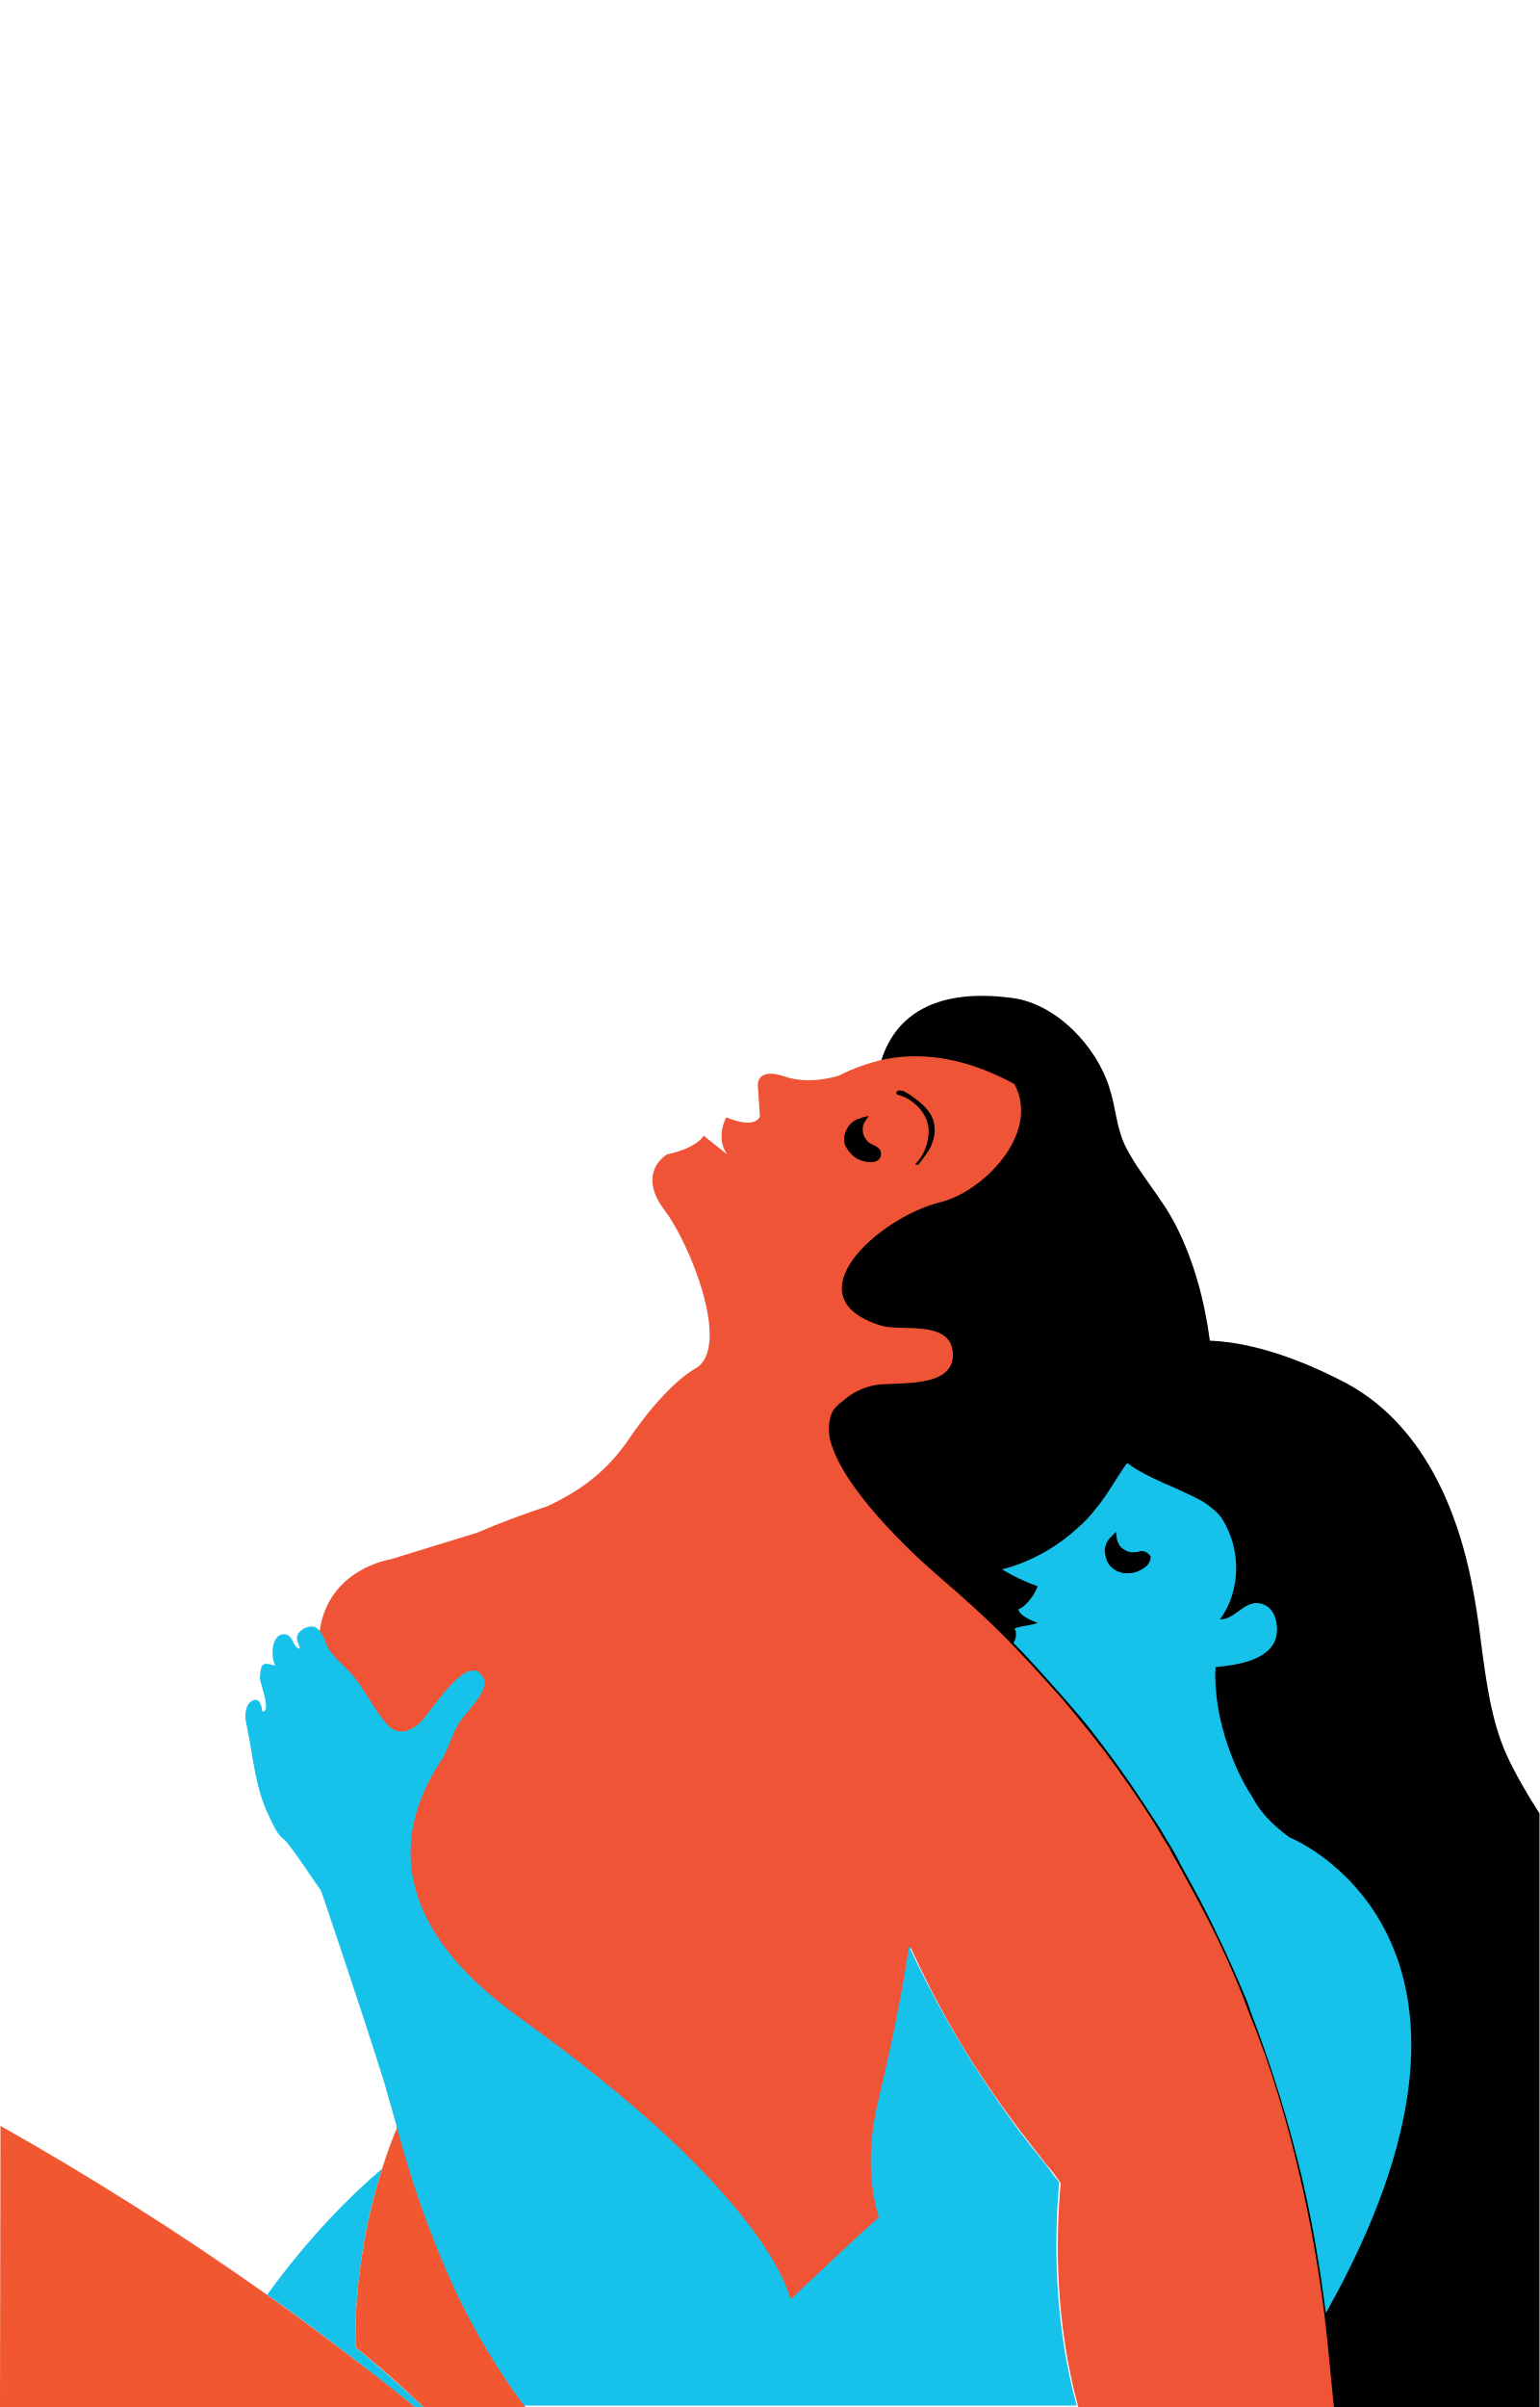
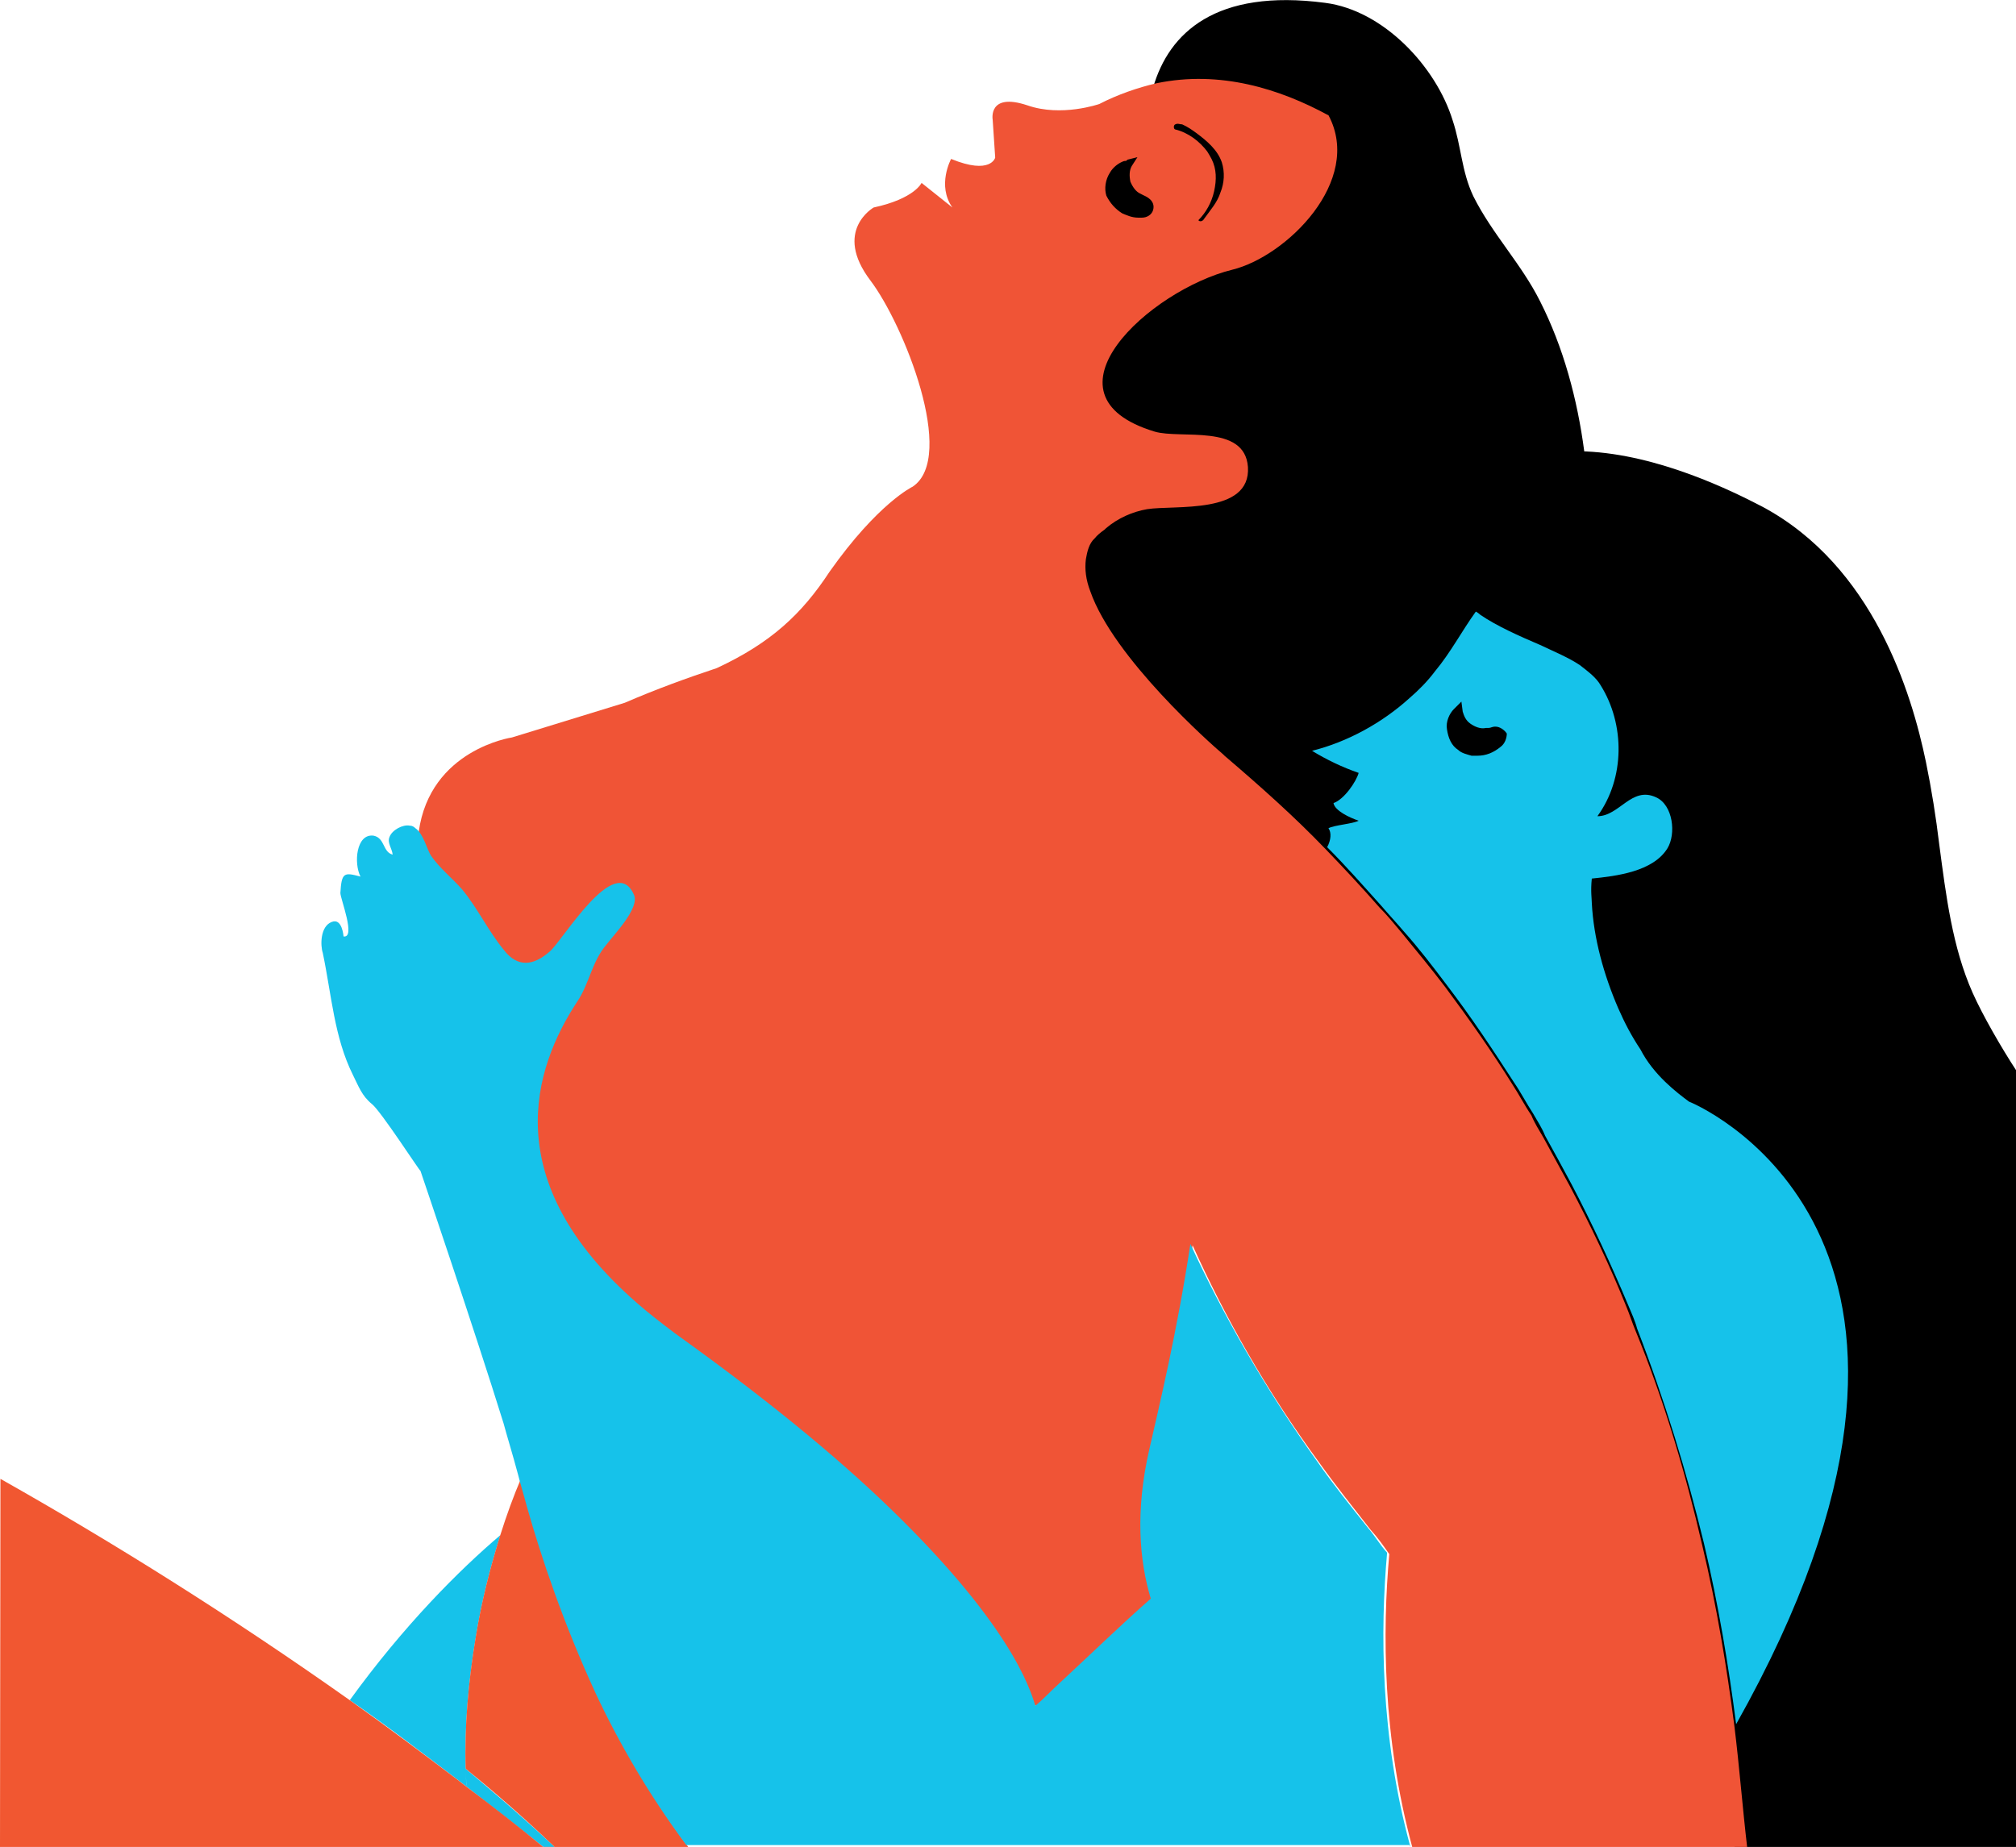
- <svg xmlns="http://www.w3.org/2000/svg" version="1.1" id="_x31_" x="0px" y="0px" viewBox="0 0 320 500" enable-background="new 0 0 320 500" xml:space="preserve">
-   <g>
-     <path d="M275.3,500h44.6V376.7c-2.3-3.5-5.3-8.7-6.9-12.3c-3.2-7.2-4.2-15.3-5.3-23.6c-0.5-4.2-1.2-8.6-2.1-13   c-2.3-11.1-8.4-31.1-25.9-40.5c-4.8-2.5-16.5-8.3-28.1-8.8c0,0,0,0-0.2,0c-1.1-8.3-3.3-16.5-7-23.8c-3-6-7.6-10.7-10.6-16.7   c-1.9-4-1.9-7.9-3.3-12.1c-2.6-8.4-10.9-17.4-20.2-18.6c-17.4-2.3-24.8,4.8-27.3,13.4C96.7,313.3,275.3,500,275.3,500z" />
-     <path id="red_eye" d="M182.5,238.4c-0.4-0.2-0.7-0.4-0.9-0.5l-0.4-0.2c-0.7-0.4-1.2-1.1-1.6-1.9c-0.4-0.9-0.2-1.8,0.2-2.5   l0.9-1.4l-1.6,0.4c-0.2,0-0.4,0-0.5,0.2l0,0c-0.9,0.4-1.8,0.9-2.3,1.9c-0.7,1.1-0.9,2.5-0.5,3.7c0.4,1.2,1.2,2.1,2.3,2.8l0,0   c0.9,0.4,1.8,0.7,2.8,0.7c0.2,0,0.4,0,0.5,0c0.9-0.2,1.6-0.5,1.8-1.2C183.3,239.6,183,238.9,182.5,238.4z" />
-     <path id="red_eyebrow" d="M186.5,227.4c1.9,0.5,3.9,1.9,5.1,3.5c0.4,0.4,0.5,0.9,0.7,1.2c0.7,1.6,0.9,3.5,0.4,5.1   c-0.4,1.8-1.2,3.3-2.5,4.6c0.2,0.4,0.7,0,0.9-0.2c1.1-1.2,1.9-2.6,2.6-4.2c0.5-1.6,0.7-3.3,0.2-4.8c-0.7-1.9-2.5-3.3-4-4.6   c-0.7-0.5-1.6-1.1-2.3-1.4c-0.4-0.2-0.7-0.2-1.1,0C186.2,226.7,186.2,227.3,186.5,227.4z" />
-     <path id="blue_eye" d="M238.8,323.3c-0.2-0.7-0.9-1.1-1.8-1.1c-0.4,0-0.7,0-1.1,0.2c-0.2,0-0.2,0-0.4,0   c-0.9,0.2-1.6-0.2-2.3-0.5l0,0c-0.7-0.5-1.1-1.2-1.2-1.9l-0.2-1.6l-1.2,1.2c-0.9,0.9-1.2,1.9-1.1,3.2c0.2,1.4,0.7,2.6,1.8,3.3   c0.5,0.5,1.4,0.7,2.1,0.9l0,0c0.4,0,0.5,0,0.9,0c1.4,0,2.6-0.5,3.7-1.4C238.8,324.9,239.1,324,238.8,323.3z" />
-     <path id="blue_hand" fill="#16C2EA" d="M73.9,487.6c0,0.9,0,1.8,0.2,2.8C73.9,489.6,73.9,488.5,73.9,487.6   c-0.2,0-0.2-0.2-0.2-0.2S73.7,487.6,73.9,487.6c-0.2-6.7,0.4-13.7,1.6-20.9c0.9-5.6,2.3-11.1,3.9-16.2   c-6.5,5.5-15.3,14.3-23.9,26.2c5.8,4,11.4,8.3,17.2,12.7l0.4-2.5l0,0l0,0l-0.4,2.5c0.5,0.4,0.9,0.7,1.4,1.1c4,3.1,8.1,6.3,12.1,9.5   H88C81.5,493.9,76,489.4,73.9,487.6z" />
-     <path id="blue_face" fill="#16C2EA" d="M268,381.7c-1.9-1.4-5.6-4.2-7.7-8.3c-1.4-2.1-2.5-4.2-3.5-6.5   c-2.3-5.3-3.9-11.1-4.2-16.7c0-0.7-0.2-1.9,0-3.9c3.9-0.4,9.7-1.1,12-4.8c1.4-2.3,0.9-6.9-1.8-8.1c-3.9-1.8-5.8,3-9.3,3   c4.4-6,4.4-14.6,0.5-20.8c-0.7-1.2-1.9-2.1-3.3-3.2c-1.8-1.2-4-2.1-6.3-3.2c-3.3-1.4-6.9-3-9.5-4.8c-0.2-0.2-0.5-0.4-0.7-0.5   c-2.3,3.2-4,6.5-6.5,9.5c-1.2,1.6-2.6,3-4,4.2c-4.4,4-9.9,7-15.5,8.4c2.3,1.4,4.8,2.6,7.4,3.5c-0.4,1.4-2.3,4.2-4,4.8   c0.2,1.2,2.5,2.3,4,2.8c-0.9,0.5-3.9,0.7-4.8,1.2c0.5,0.7,0.4,1.9-0.2,3c3,3,5.8,6.2,8.6,9.3c1.2,1.4,2.5,2.8,3.5,4   c2.5,2.8,4.8,5.8,6.9,8.6c3.9,5.1,7.4,10.4,10.7,15.5c1.1,1.6,1.9,3.2,3,4.9c0.7,1.2,1.4,2.3,1.9,3.5c1.4,2.5,2.8,5.1,4.2,7.7   c3.3,6.3,6.3,12.8,9,19.2c0.5,1.2,1.1,2.5,1.4,3.7c4.4,11.4,7.9,22.9,10.6,34.1c2.3,9.7,3.9,19.4,5.1,28.7   C317.9,405.1,271.5,383.1,268,381.7z M238.1,325.4c-1.1,0.9-2.3,1.4-3.7,1.4l0,0c-0.4,0-0.5,0-0.9,0c-0.7-0.2-1.6-0.4-2.1-0.9   c-1.1-0.7-1.6-1.9-1.8-3.3c-0.2-1.2,0.4-2.5,1.1-3.2l1.2-1.2l0.2,1.6c0.2,0.7,0.5,1.4,1.2,1.9c0.7,0.5,1.6,0.9,2.5,0.7   c0.2,0,0.2,0,0.4,0c0.4,0,0.5-0.2,1.1-0.2l0,0c0.7,0,1.4,0.5,1.8,1.1C239.1,324,238.8,324.9,238.1,325.4z" />
-     <path id="red_body" fill="#F05436" d="M275.2,480.8c-1.2-9.3-2.8-19-5.1-28.7c-2.6-11.3-6-22.9-10.6-34.1   c-0.5-1.2-0.9-2.5-1.4-3.7c-2.6-6.5-5.6-12.8-9-19.2c-1.4-2.6-2.8-5.1-4.2-7.7c-0.7-1.2-1.4-2.3-1.9-3.5c-1.1-1.6-1.9-3.2-3-4.9   c-3.3-5.3-6.9-10.4-10.7-15.5c-2.3-3-4.6-5.8-6.9-8.6c-1.2-1.4-2.3-2.8-3.5-4c-2.8-3.2-5.6-6.2-8.6-9.3c-4.9-5.1-10.4-10-16-14.8   l0,0l-0.2-0.2l0,0l0,0c-1.9-1.6-17.4-15.3-21.1-25.9c-0.7-1.8-0.9-3.5-0.7-5.1c0.2-1.2,0.5-2.5,1.4-3.3c0.4-0.5,0.9-0.9,1.6-1.4   l0.2-0.2c1.9-1.6,4.2-2.6,6.5-3c4.4-0.7,16.5,0.9,16-6.7c-0.5-6.9-10.7-4.4-14.8-5.6c-19.2-5.8-0.7-22.5,12.3-25.7   c8.6-2.1,20.8-14.1,15.3-24.5c-7.7-4.2-17.2-7.2-27.3-5.1c-3,0.7-6.2,1.8-9.1,3.3c0,0-6,2.1-11.4,0.2c-6.3-2.1-5.5,2.3-5.5,2.3   l0.4,6c0,0-0.7,2.8-7,0.2c0,0-2.3,4.2,0.2,7.7l-4.9-3.9c0,0-1.1,2.5-7.6,3.9c0,0-6.5,3.7-0.5,11.6c5.3,7,13.7,28,6.7,32.7   c0,0-5.5,2.6-13.2,13.5c-4.4,6.7-9.3,11.3-17.9,15.3c-4.8,1.6-9.5,3.3-14.6,5.5l-17.9,5.5c0,0-13,1.9-14.8,15   c1.2,1.1,7.7,78.3,30.1,97.6c1.8,1.6,67.6,40.5,68.1,41.3c1.2-1.2,2.3-2.3,3.5-3.3c5.1-4.9,10-9.5,14.8-13.7   c-1.8-6-2.3-13.9-0.2-23.8c1.6-7,4.4-18.6,6.5-32.5c5.1,11.3,11.6,22.9,20.1,34.5c2.5,3.5,5.3,7,8.1,10.6c1.1,1.2,2.1,2.6,3,3.9   c-1.1,12.2-1.1,29.1,3.7,46.7h53.1C276.5,493.7,276,487.3,275.2,480.8z M186.5,226.6c0.4-0.2,0.7,0,1.1,0c0.9,0.4,1.6,0.9,2.3,1.4   c1.6,1.2,3.3,2.6,4,4.6c0.5,1.6,0.4,3.3-0.2,4.8c-0.5,1.6-1.6,2.8-2.6,4.2c-0.2,0.4-0.7,0.5-0.9,0.2c1.2-1.2,2.1-2.8,2.5-4.6   s0.4-3.5-0.4-5.1c-0.2-0.4-0.5-0.9-0.7-1.2c-1.2-1.6-3-3-5.1-3.5C186.2,227.3,186.2,226.7,186.5,226.6z M176.1,234.3   c0.5-0.9,1.4-1.6,2.3-1.9c0.2,0,0.4,0,0.5-0.2l1.6-0.4l-0.9,1.4c-0.4,0.7-0.4,1.6-0.2,2.5c0.4,0.9,0.9,1.6,1.6,1.9l0.4,0.2   c0.4,0.2,0.5,0.2,0.9,0.5c0.7,0.5,0.9,1.2,0.7,1.9c-0.2,0.7-0.9,1.2-1.8,1.2c-0.2,0-0.4,0-0.5,0l0,0c-1.1,0-1.9-0.4-2.6-0.7   c-1.1-0.7-1.9-1.6-2.5-2.8C175.2,236.8,175.4,235.4,176.1,234.3z M224.9,410.6C224.7,410.9,224.7,410.9,224.9,410.6L224.9,410.6z" />
-     <path id="red_body" fill="#F15731" d="M0,500h109.2c-5.8-7.8-10.5-16-14.2-23.8c-5.3-11.1-8.6-21.5-10.9-29.6   c-0.5-1.8-1.1-3.5-1.4-5.1c-1.2,2.8-2.3,5.8-3.3,9c-1.6,5.1-3,10.6-3.9,16.2c-1.2,7.2-1.8,14.3-1.6,20.9c2.1,1.7,7.6,6.2,14.1,12.4   h-1.8c-4-3.3-8.1-6.5-12.1-9.5c-0.5-0.4-0.9-0.7-1.4-1.1c-5.8-4.4-11.4-8.6-17.2-12.7c-18.8-13.3-37.5-25-55.4-35.1" />
-     <path id="hand" fill="#16C2EA" d="M223.8,500c-4.8-17.5-4.8-34.5-3.7-46.7c-1.1-1.2-1.9-2.6-3-3.9c-2.8-3.5-5.6-7-8.1-10.6   c-8.3-11.6-15-23.4-20.1-34.5c-2.1,13.9-4.9,25.5-6.5,32.5c-2.3,9.9-1.6,17.8,0.2,23.8c-4.8,4.2-9.5,8.8-14.8,13.7   c-1.2,1.1-2.3,2.3-3.5,3.3c-0.5-1.1-2.3-10.7-21.1-29.4c-8.3-8.3-19.9-18.1-36.1-29.7c-2.1-1.6-4.2-3.2-6-4.8   c-22.3-19.4-16.5-37.3-9.5-47.9c1.9-2.8,2.3-6.3,4.6-9c1.2-1.6,5.3-5.8,4.4-7.9c-3-7-11.4,7.4-13.4,9c-2.6,2.3-5.1,2.5-7.2-0.2   c-2.5-3-4.2-6.7-6.7-9.7c-1.6-1.8-3.5-3.3-4.9-5.3c-0.7-1.1-1.2-3.5-2.5-4.4c-0.2-0.2-0.5-0.4-0.9-0.4c-1.1-0.2-2.8,0.7-3.2,1.8   c-0.4,0.9,0.4,1.8,0.5,2.8c-1.6-0.4-1.2-2.6-3-3c-2.8-0.4-3.2,4.4-2.1,6.5c-2.6-0.7-3-0.7-3.2,2.6c0,0.9,2.5,7.2,0.5,6.9   c0,0-0.2-3-1.9-2.3c-1.8,0.7-1.8,3.7-1.4,4.9c1.4,6.7,1.8,13.4,4.8,19.4c0.9,1.8,1.4,3.3,3,4.6c1.4,1.1,7.6,10.7,7.7,10.6   c0,0,8.6,25.3,13.2,40.1c0.5,1.9,1.4,4.8,2.3,8.1c0.4,1.6,0.9,3.2,1.4,5.1c2.3,8.1,5.8,18.5,10.9,29.6c3.7,7.9,8.5,16.2,14.4,24.1   H223.8z" />
+ <svg xmlns="http://www.w3.org/2000/svg" version="1.1" id="about2" x="0px" y="0px" viewBox="1238.4 1191.5 1842.6 1688.5" enable-background="new 1238.4 1191.5 1842.6 1688.5" preserveAspectRatio="xMinYMid slice" xml:space="preserve">
+   <g id="_x31_">
+     <g>
+       <path d="M2824.1,2880H3081v-710.2c-13.2-20.2-30.5-50.1-39.7-70.8c-18.4-41.5-24.2-88.1-30.5-135.9c-2.9-24.2-6.9-49.5-12.1-74.9    c-13.2-63.9-48.4-179.1-149.2-233.3c-27.6-14.4-95-47.8-161.9-50.7c0,0,0,0-1.2,0c-6.3-47.8-19-95-40.3-137.1    c-17.3-34.6-43.8-61.6-61.1-96.2c-10.9-23-10.9-45.5-19-69.7c-15-48.4-62.8-100.2-116.4-107.1c-100.2-13.2-142.8,27.6-157.2,77.2    C1795.4,1804.6,2824.1,2880,2824.1,2880z" />
+       <path id="red_eye" d="M2289.6,1373.2c-2.3-1.2-4-2.3-5.2-2.9l-2.3-1.2c-4-2.3-6.9-6.3-9.2-10.9c-2.3-5.2-1.2-10.4,1.2-14.4    l5.2-8.1l-9.2,2.3c-1.2,0-2.3,0-2.9,1.2l0,0c-5.2,2.3-10.4,5.2-13.2,10.9c-4,6.3-5.2,14.4-2.9,21.3c2.3,6.9,6.9,12.1,13.2,16.1    l0,0c5.2,2.3,10.4,4,16.1,4c1.2,0,2.3,0,2.9,0c5.2-1.2,9.2-2.9,10.4-6.9C2294.2,1380.1,2292.5,1376.1,2289.6,1373.2z" />
+       <path id="red_eyebrow" d="M2312.6,1309.8c10.9,2.9,22.5,10.9,29.4,20.2c2.3,2.3,2.9,5.2,4,6.9c4,9.2,5.2,20.2,2.3,29.4    c-2.3,10.4-6.9,19-14.4,26.5c1.2,2.3,4,0,5.2-1.2c6.3-6.9,10.9-15,15-24.2c2.9-9.2,4-19,1.2-27.6c-4-10.9-14.4-19-23-26.5    c-4-2.9-9.2-6.3-13.2-8.1c-2.3-1.2-4-1.2-6.3,0C2310.9,1305.8,2310.9,1309.2,2312.6,1309.8z" />
+       <path id="blue_eye" d="M2613.9,1862.2c-1.2-4-5.2-6.3-10.4-6.3c-2.3,0-4,0-6.3,1.2c-1.2,0-1.2,0-2.3,0    c-5.2,1.2-9.2-1.2-13.2-2.9l0,0c-4-2.9-6.3-6.9-6.9-10.9l-1.2-9.2l-6.9,6.9c-5.2,5.2-6.9,10.9-6.3,18.4c1.2,8.1,4,15,10.4,19    c2.9,2.9,8.1,4,12.1,5.2l0,0c2.3,0,2.9,0,5.2,0c8.1,0,15-2.9,21.3-8.1C2613.9,1871.4,2615.6,1866.2,2613.9,1862.2z" />
+       <path id="blue_hand" fill="#16C2EA" d="M1664.1,2808.6c0,5.2,0,10.4,1.2,16.1C1664.1,2820.1,1664.1,2813.8,1664.1,2808.6    c-1.2,0-1.2-1.2-1.2-1.2S1662.9,2808.6,1664.1,2808.6c-1.2-38.6,2.3-78.9,9.2-120.4c5.2-32.3,13.2-63.9,22.5-93.3    c-37.4,31.7-88.1,82.4-137.7,150.9c33.4,23,65.7,47.8,99.1,73.2l2.3-14.4l0,0l0,0l-2.3,14.4c2.9,2.3,5.2,4,8.1,6.3    c23,17.9,46.7,36.3,69.7,54.7h10.4C1707.8,2844.9,1676.2,2818.9,1664.1,2808.6z" />
+       <path id="blue_face" fill="#16C2EA" d="M2782.1,2198.6c-10.9-8.1-32.3-24.2-44.4-47.8c-8.1-12.1-14.4-24.2-20.2-37.4    c-13.2-30.5-22.5-63.9-24.2-96.2c0-4-1.2-10.9,0-22.5c22.5-2.3,55.9-6.3,69.1-27.6c8.1-13.2,5.2-39.7-10.4-46.7    c-22.5-10.4-33.4,17.3-53.6,17.3c25.3-34.6,25.3-84.1,2.9-119.8c-4-6.9-10.9-12.1-19-18.4c-10.4-6.9-23-12.1-36.3-18.4    c-19-8.1-39.7-17.3-54.7-27.6c-1.2-1.2-2.9-2.3-4-2.9c-13.2,18.4-23,37.4-37.4,54.7c-6.9,9.2-15,17.3-23,24.2    c-25.3,23-57,40.3-89.3,48.4c13.2,8.1,27.6,15,42.6,20.2c-2.3,8.1-13.2,24.2-23,27.6c1.2,6.9,14.4,13.2,23,16.1    c-5.2,2.9-22.5,4-27.6,6.9c2.9,4,2.3,10.9-1.2,17.3c17.3,17.3,33.4,35.7,49.5,53.6c6.9,8.1,14.4,16.1,20.2,23    c14.4,16.1,27.6,33.4,39.7,49.5c22.5,29.4,42.6,59.9,61.6,89.3c6.3,9.2,10.9,18.4,17.3,28.2c4,6.9,8.1,13.2,10.9,20.2    c8.1,14.4,16.1,29.4,24.2,44.4c19,36.3,36.3,73.7,51.8,110.6c2.9,6.9,6.3,14.4,8.1,21.3c25.3,65.7,45.5,131.9,61.1,196.4    c13.2,55.9,22.5,111.7,29.4,165.3C3069.5,2333.4,2802.2,2206.7,2782.1,2198.6z M2609.9,1874.3c-6.3,5.2-13.2,8.1-21.3,8.1l0,0    c-2.3,0-2.9,0-5.2,0c-4-1.2-9.2-2.3-12.1-5.2c-6.3-4-9.2-10.9-10.4-19c-1.2-6.9,2.3-14.4,6.3-18.4l6.9-6.9l1.2,9.2    c1.2,4,2.9,8.1,6.9,10.9s9.2,5.2,14.4,4c1.2,0,1.2,0,2.3,0c2.3,0,2.9-1.2,6.3-1.2l0,0c4,0,8.1,2.9,10.4,6.3    C2615.6,1866.2,2613.9,1871.4,2609.9,1874.3z" />
+       <path id="red_body" fill="#F05436" d="M2823.6,2769.4c-6.9-53.6-16.1-109.4-29.4-165.3c-15-65.1-34.6-131.9-61.1-196.4    c-2.9-6.9-5.2-14.4-8.1-21.3c-15-37.4-32.3-73.7-51.8-110.6c-8.1-15-16.1-29.4-24.2-44.4c-4-6.9-8.1-13.2-10.9-20.2    c-6.3-9.2-10.9-18.4-17.3-28.2c-19-30.5-39.7-59.9-61.6-89.3c-13.2-17.3-26.5-33.4-39.7-49.5c-6.9-8.1-13.2-16.1-20.2-23    c-16.1-18.4-32.3-35.7-49.5-53.6c-28.2-29.4-59.9-57.6-92.2-85.2l0,0l-1.2-1.2l0,0l0,0c-10.9-9.2-100.2-88.1-121.5-149.2    c-4-10.4-5.2-20.2-4-29.4c1.2-6.9,2.9-14.4,8.1-19c2.3-2.9,5.2-5.2,9.2-8.1l1.2-1.2c10.9-9.2,24.2-15,37.4-17.3    c25.3-4,95,5.2,92.2-38.6c-2.9-39.7-61.6-25.3-85.2-32.3c-110.6-33.4-4-129.6,70.8-148c49.5-12.1,119.8-81.2,88.1-141.1    c-44.4-24.2-99.1-41.5-157.2-29.4c-17.3,4-35.7,10.4-52.4,19c0,0-34.6,12.1-65.7,1.2c-36.3-12.1-31.7,13.2-31.7,13.2l2.3,34.6    c0,0-4,16.1-40.3,1.2c0,0-13.2,24.2,1.2,44.4l-28.2-22.5c0,0-6.3,14.4-43.8,22.5c0,0-37.4,21.3-2.9,66.8    c30.5,40.3,78.9,161.3,38.6,188.4c0,0-31.7,15-76,77.8c-25.3,38.6-53.6,65.1-103.1,88.1c-27.6,9.2-54.7,19-84.1,31.7l-103.1,31.7    c0,0-74.9,10.9-85.2,86.4c6.9,6.3,44.4,451,173.4,562.2c10.4,9.2,389.4,233.3,392.3,237.9c6.9-6.9,13.2-13.2,20.2-19    c29.4-28.2,57.6-54.7,85.2-78.9c-10.4-34.6-13.2-80.1-1.2-137.1c9.2-40.3,25.3-107.1,37.4-187.2c29.4,65.1,66.8,131.9,115.8,198.7    c14.4,20.2,30.5,40.3,46.7,61.1c6.3,6.9,12.1,15,17.3,22.5c-6.3,70.3-6.3,167.6,21.3,269h305.9    C2831,2843.7,2828.2,2806.8,2823.6,2769.4z M2312.6,1305.2c2.3-1.2,4,0,6.3,0c5.2,2.3,9.2,5.2,13.2,8.1c9.2,6.9,19,15,23,26.5    c2.9,9.2,2.3,19-1.2,27.6c-2.9,9.2-9.2,16.1-15,24.2c-1.2,2.3-4,2.9-5.2,1.2c6.9-6.9,12.1-16.1,14.4-26.5    c2.3-10.4,2.3-20.2-2.3-29.4c-1.2-2.3-2.9-5.2-4-6.9c-6.9-9.2-17.3-17.3-29.4-20.2C2310.9,1309.2,2310.9,1305.8,2312.6,1305.2z     M2252.7,1349.6c2.9-5.2,8.1-9.2,13.2-10.9c1.2,0,2.3,0,2.9-1.2l9.2-2.3l-5.2,8.1c-2.3,4-2.3,9.2-1.2,14.4    c2.3,5.2,5.2,9.2,9.2,10.9l2.3,1.2c2.3,1.2,2.9,1.2,5.2,2.9c4,2.9,5.2,6.9,4,10.9c-1.2,4-5.2,6.9-10.4,6.9c-1.2,0-2.3,0-2.9,0l0,0    c-6.3,0-10.9-2.3-15-4c-6.3-4-10.9-9.2-14.4-16.1C2247.6,1364,2248.7,1355.9,2252.7,1349.6z M2533.8,2365.1    C2532.7,2366.8,2532.7,2366.8,2533.8,2365.1L2533.8,2365.1z" />
+       <path id="red_body_2" fill="#F15731" d="M1238.4,2880h629c-33.4-44.9-60.5-92.2-81.8-137.1c-30.5-63.9-49.5-123.8-62.8-170.5    c-2.9-10.4-6.3-20.2-8.1-29.4c-6.9,16.1-13.2,33.4-19,51.8c-9.2,29.4-17.3,61.1-22.5,93.3c-6.9,41.5-10.4,82.4-9.2,120.4    c12.1,9.8,43.8,35.7,81.2,71.4h-10.4c-23-19-46.7-37.4-69.7-54.7c-2.9-2.3-5.2-4-8.1-6.3c-33.4-25.3-65.7-49.5-99.1-73.2    c-108.3-76.6-216-144-319.1-202.2" />
+       <path id="hand" fill="#16C2EA" d="M2527.5,2880c-27.6-100.8-27.6-198.7-21.3-269c-6.3-6.9-10.9-15-17.3-22.5    c-16.1-20.2-32.3-40.3-46.7-61.1c-47.8-66.8-86.4-134.8-115.8-198.7c-12.1,80.1-28.2,146.9-37.4,187.2    c-13.2,57-9.2,102.5,1.2,137.1c-27.6,24.2-54.7,50.7-85.2,78.9c-6.9,6.3-13.2,13.2-20.2,19c-2.9-6.3-13.2-61.6-121.5-169.3    c-47.8-47.8-114.6-104.3-207.9-171.1c-12.1-9.2-24.2-18.4-34.6-27.6c-128.4-111.7-95-214.8-54.7-275.9    c10.9-16.1,13.2-36.3,26.5-51.8c6.9-9.2,30.5-33.4,25.3-45.5c-17.3-40.3-65.7,42.6-77.2,51.8c-15,13.2-29.4,14.4-41.5-1.2    c-14.4-17.3-24.2-38.6-38.6-55.9c-9.2-10.4-20.2-19-28.2-30.5c-4-6.3-6.9-20.2-14.4-25.3c-1.2-1.2-2.9-2.3-5.2-2.3    c-6.3-1.2-16.1,4-18.4,10.4c-2.3,5.2,2.3,10.4,2.9,16.1c-9.2-2.3-6.9-15-17.3-17.3c-16.1-2.3-18.4,25.3-12.1,37.4    c-15-4-17.3-4-18.4,15c0,5.2,14.4,41.5,2.9,39.7c0,0-1.2-17.3-10.9-13.2c-10.4,4-10.4,21.3-8.1,28.2    c8.1,38.6,10.4,77.2,27.6,111.7c5.2,10.4,8.1,19,17.3,26.5c8.1,6.3,43.8,61.6,44.4,61.1c0,0,49.5,145.7,76,231    c2.9,10.9,8.1,27.6,13.2,46.7c2.3,9.2,5.2,18.4,8.1,29.4c13.2,46.7,33.4,106.6,62.8,170.5c21.3,45.5,49,93.3,82.9,138.8h661.8    V2880z" />
+     </g>
  </g>
</svg>
